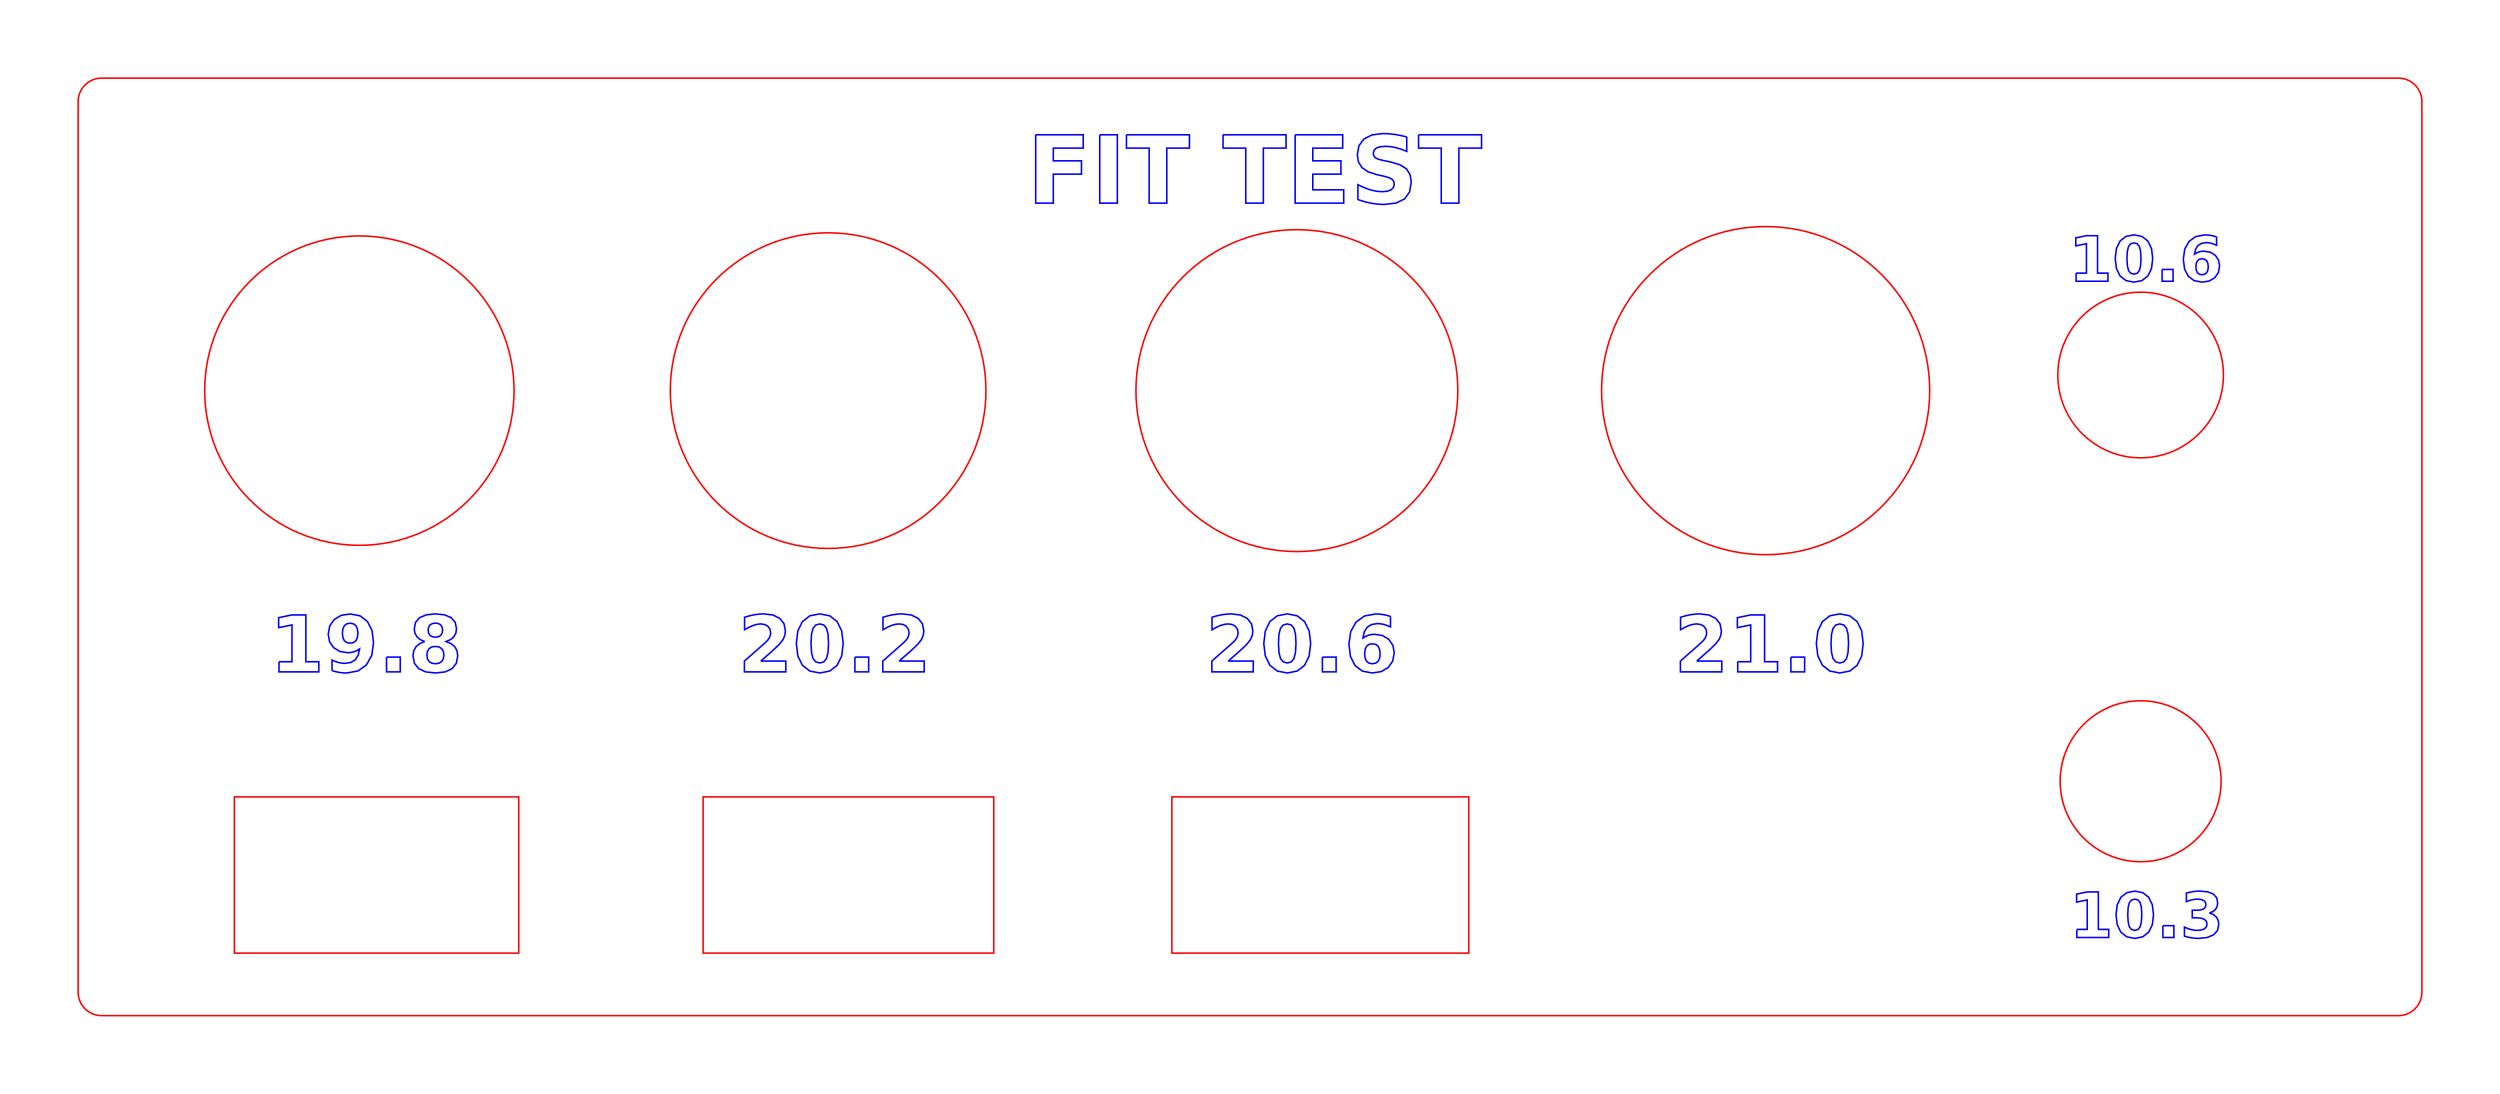
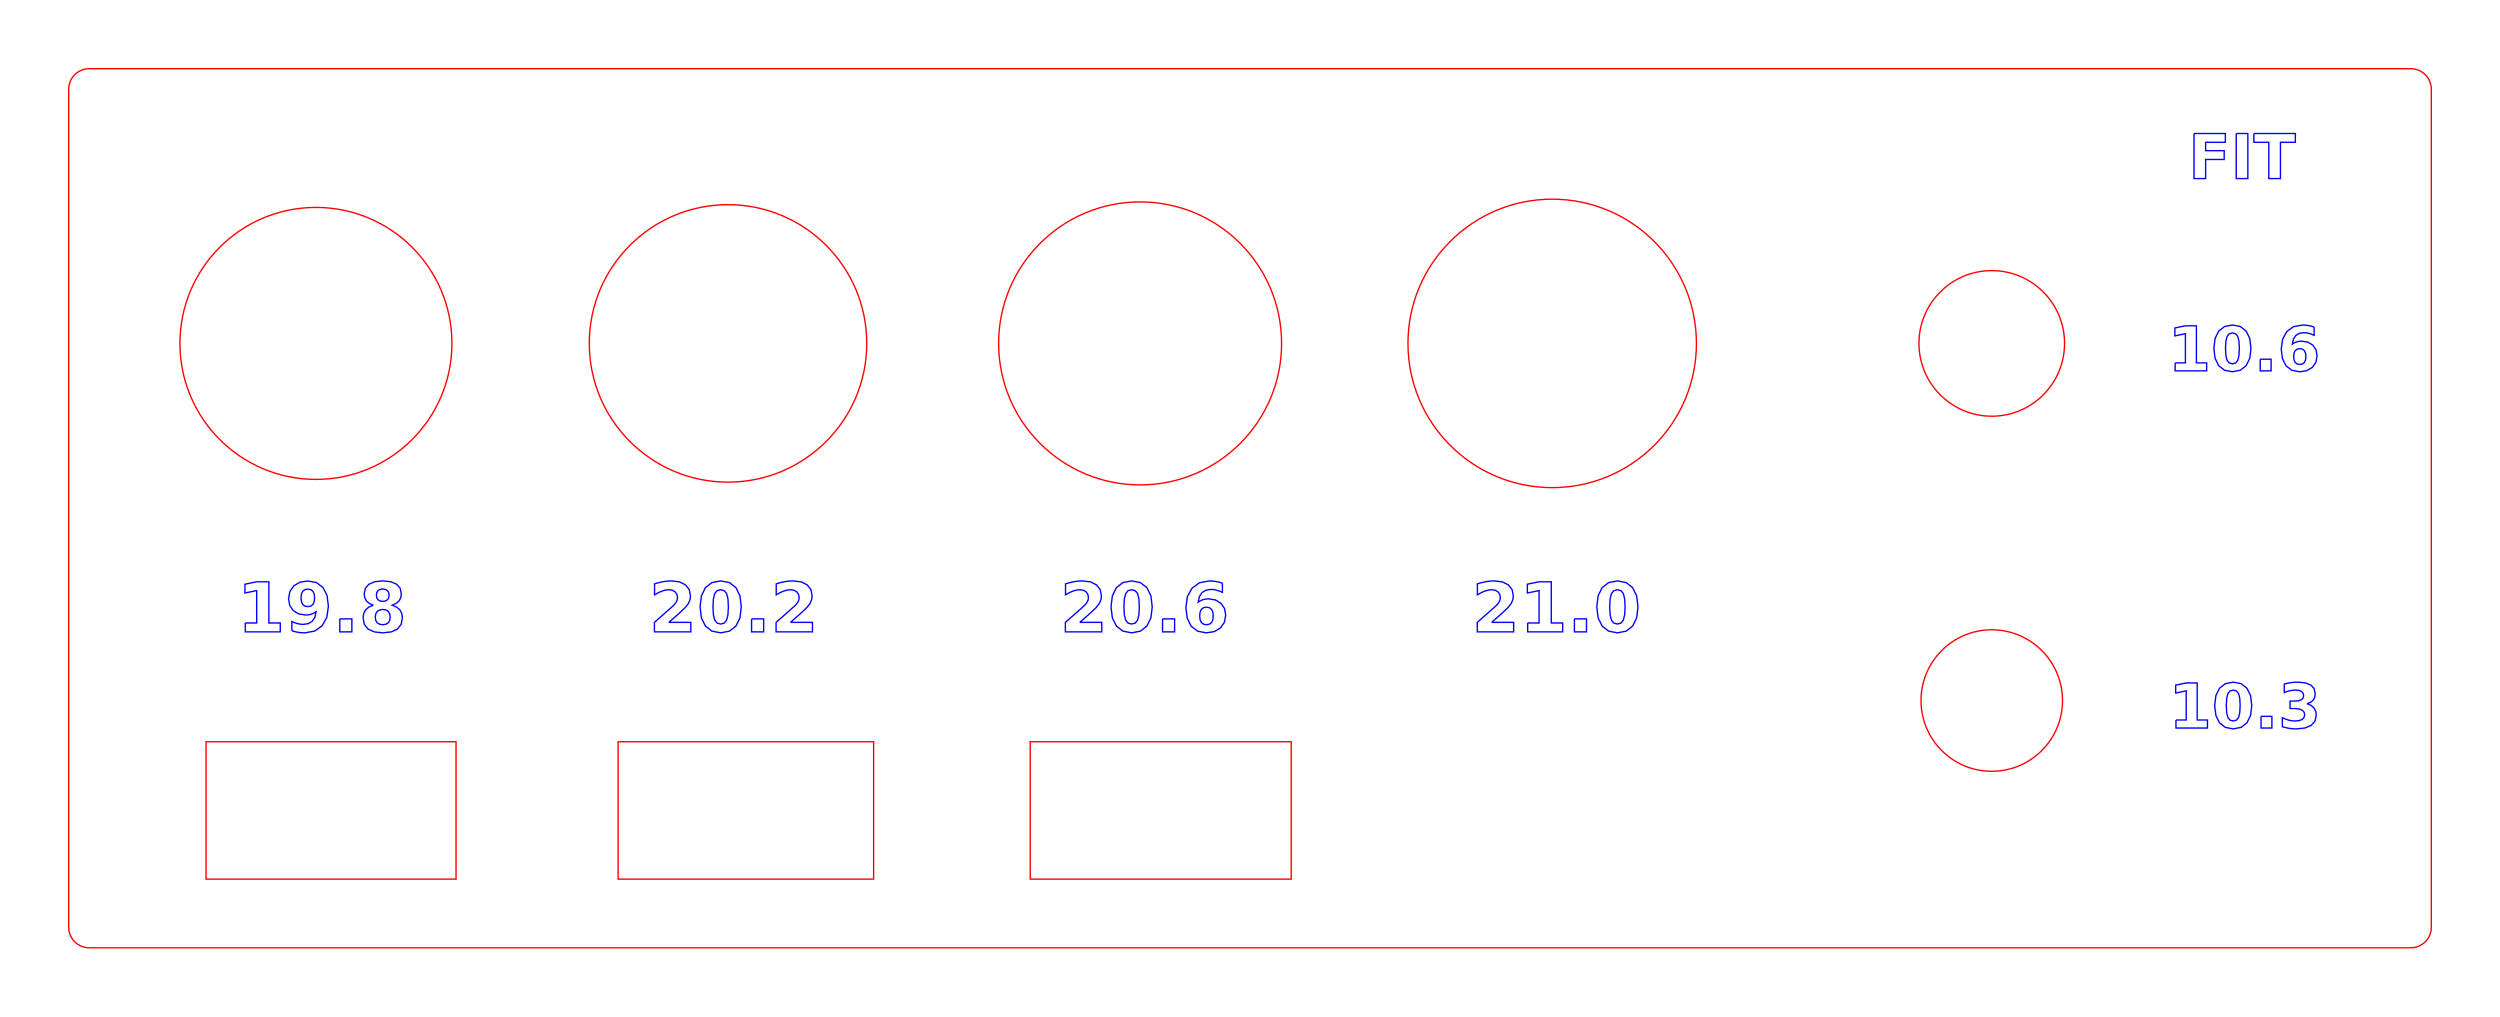
- <svg xmlns="http://www.w3.org/2000/svg" width="160mm" height="70mm" viewBox="0 0 160 70">
+ <svg xmlns="http://www.w3.org/2000/svg" width="182mm" height="74mm" viewBox="0 0 182 74">
  <g id="CUT" fill="none" stroke="#FF0000" stroke-width="0.1">
-     <path d="M6.065,64.935 L5.926,64.886 L5.793,64.823 L5.667,64.747 L5.548,64.660 L5.439,64.561 L5.340,64.452 L5.253,64.333 L5.177,64.207 L5.114,64.074 L5.065,63.935 L5.029,63.793 L5.007,63.647 L5.000,63.500 L5.000,6.500 L5.007,6.353 L5.029,6.207 L5.065,6.065 L5.114,5.926 L5.177,5.793 L5.253,5.667 L5.340,5.548 L5.439,5.439 L5.548,5.340 L5.667,5.253 L5.793,5.177 L5.926,5.114 L6.065,5.065 L6.207,5.029 L6.353,5.007 L6.500,5.000 L153.500,5.000 L153.647,5.007 L153.793,5.029 L153.935,5.065 L154.074,5.114 L154.207,5.177 L154.333,5.253 L154.452,5.340 L154.561,5.439 L154.660,5.548 L154.747,5.667 L154.823,5.793 L154.886,5.926 L154.935,6.065 L154.971,6.207 L154.993,6.353 L155.000,6.500 L155.000,63.500 L154.993,63.647 L154.971,63.793 L154.935,63.935 L154.886,64.074 L154.823,64.207 L154.747,64.333 L154.660,64.452 L154.561,64.561 L154.452,64.660 L154.333,64.747 L154.207,64.823 L154.074,64.886 L153.935,64.935 L153.793,64.971 L153.647,64.993 L153.500,65.000 L6.500,65.000 L6.353,64.993 L6.207,64.971 L6.065,64.935 Z" />
-     <path d="M15.000,61.000 L33.200,61.000 L33.200,51.000 L15.000,51.000 L15.000,61.000 Z" />
-     <path d="M45.000,51.000 L45.000,61.000 L63.600,61.000 L63.600,51.000 L45.000,51.000 Z" />
-     <path d="M94.000,51.000 L75.000,51.000 L75.000,61.000 L94.000,61.000 L94.000,51.000 Z" />
+     <path d="M6.065,68.935 L5.926,68.886 L5.793,68.823 L5.667,68.747 L5.548,68.660 L5.439,68.561 L5.340,68.452 L5.253,68.333 L5.177,68.207 L5.114,68.074 L5.065,67.935 L5.029,67.793 L5.007,67.647 L5.000,67.500 L5.000,6.500 L5.007,6.353 L5.029,6.207 L5.065,6.065 L5.114,5.926 L5.177,5.793 L5.253,5.667 L5.340,5.548 L5.439,5.439 L5.548,5.340 L5.667,5.253 L5.793,5.177 L5.926,5.114 L6.065,5.065 L6.207,5.029 L6.353,5.007 L6.500,5.000 L175.500,5.000 L175.647,5.007 L175.793,5.029 L175.935,5.065 L176.074,5.114 L176.207,5.177 L176.333,5.253 L176.452,5.340 L176.561,5.439 L176.660,5.548 L176.747,5.667 L176.823,5.793 L176.886,5.926 L176.935,6.065 L176.971,6.207 L176.993,6.353 L177.000,6.500 L177.000,67.500 L176.993,67.647 L176.971,67.793 L176.935,67.935 L176.886,68.074 L176.823,68.207 L176.747,68.333 L176.660,68.452 L176.561,68.561 L176.452,68.660 L176.333,68.747 L176.207,68.823 L176.074,68.886 L175.935,68.935 L175.793,68.971 L175.647,68.993 L175.500,69.000 L6.500,69.000 L6.353,68.993 L6.207,68.971 L6.065,68.935 Z" />
+     <path d="M15.000,64.000 L33.200,64.000 L33.200,54.000 L15.000,54.000 L15.000,64.000 Z" />
+     <path d="M45.000,54.000 L45.000,64.000 L63.600,64.000 L63.600,54.000 L45.000,54.000 Z" />
+     <path d="M94.000,54.000 L75.000,54.000 L75.000,64.000 L94.000,64.000 L94.000,54.000 Z" />
    <circle cx="23.000" cy="25.000" r="9.900" />
    <circle cx="53.000" cy="25.000" r="10.100" />
    <circle cx="83.000" cy="25.000" r="10.300" />
    <circle cx="113.000" cy="25.000" r="10.500" />
-     <circle cx="137.000" cy="50.000" r="5.150" />
-     <circle cx="137.000" cy="24.000" r="5.300" />
+     <circle cx="145.000" cy="51.000" r="5.150" />
+     <circle cx="145.000" cy="25.000" r="5.300" />
  </g>
  <g id="ENGRAVE" fill="none" stroke="#0000FF" stroke-width="0.1">
-     <path d="M17.855,42.351 L18.686,42.351 L18.686,39.995 L17.833,40.170 L17.833,39.530 L18.680,39.355 L19.574,39.355 L19.574,42.351 L20.404,42.351 L20.404,43.000 L17.855,43.000 L17.855,42.351" />
-     <path d="M21.249,42.920 L21.249,42.245 L21.468,42.337 L21.678,42.403 L21.882,42.442 L22.083,42.455 L22.457,42.397 L22.738,42.223 L22.924,41.933 L23.014,41.530 L22.842,41.637 L22.660,41.713 L22.464,41.759 L22.252,41.774 L21.747,41.693 L21.350,41.448 L21.092,41.071 L21.007,40.591 L21.102,40.060 L21.389,39.648 L21.836,39.382 L22.413,39.294 L23.046,39.414 L23.517,39.775 L23.810,40.355 L23.907,41.134 L23.793,41.941 L23.450,42.555 L22.909,42.942 L22.198,43.071 L21.947,43.062 L21.707,43.033 L21.476,42.986 L21.249,42.920" />
-     <path d="M22.408,41.164 L22.624,41.124 L22.779,41.005 L22.872,40.804 L22.904,40.524 L22.872,40.246 L22.779,40.046 L22.624,39.925 L22.408,39.884 L22.192,39.925 L22.037,40.046 L21.944,40.246 L21.913,40.524 L21.944,40.804 L22.037,41.005 L22.192,41.124 L22.408,41.164" />
-     <path d="M24.737,42.055 L25.616,42.055 L25.616,43.000 L24.737,43.000 L24.737,42.055" />
-     <path d="M27.867,41.369 L27.634,41.405 L27.461,41.513 L27.355,41.688 L27.320,41.926 L27.355,42.163 L27.461,42.337 L27.634,42.444 L27.867,42.480 L28.098,42.444 L28.268,42.337 L28.372,42.163 L28.407,41.926 L28.372,41.687 L28.268,41.512 L28.098,41.404 L27.867,41.369" />
-     <path d="M27.181,41.059 L26.890,40.932 L26.680,40.752 L26.554,40.518 L26.512,40.234 L26.598,39.828 L26.856,39.531 L27.281,39.350 L27.867,39.289 L28.449,39.349 L28.872,39.530 L29.131,39.826 L29.217,40.234 L29.174,40.518 L29.047,40.752 L28.837,40.932 L28.546,41.059 L28.871,41.194 L29.106,41.392 L29.248,41.653 L29.295,41.974 L29.205,42.450 L28.935,42.794 L28.488,43.002 L27.867,43.071 L27.244,43.002 L26.794,42.794 L26.522,42.450 L26.432,41.974 L26.479,41.653 L26.621,41.392 L26.855,41.194 L27.181,41.059" />
-     <path d="M27.400,40.329 L27.431,40.521 L27.521,40.663 L27.668,40.751 L27.867,40.780 L28.061,40.751 L28.206,40.663 L28.296,40.521 L28.326,40.329 L28.296,40.137 L28.206,39.996 L28.061,39.909 L27.867,39.880 L27.668,39.909 L27.521,39.997 L27.431,40.138 L27.400,40.329" />
-     <path d="M48.688,42.309 L50.291,42.309 L50.291,43.000 L47.642,43.000 L47.642,42.309 L48.973,41.134 L49.128,40.975 L49.237,40.820 L49.301,40.663 L49.322,40.500 L49.279,40.269 L49.150,40.087 L48.950,39.970 L48.692,39.931 L48.462,39.955 L48.211,40.025 L47.941,40.142 L47.652,40.305 L47.652,39.504 L47.968,39.412 L48.280,39.345 L48.587,39.303 L48.888,39.289 L49.469,39.361 L49.905,39.577 L50.177,39.922 L50.267,40.380 L50.229,40.668 L50.113,40.936 L49.875,41.237 L49.466,41.626 L48.688,42.309" />
-     <path d="M53.026,41.173 L52.994,40.591 L52.898,40.211 L52.726,40.001 L52.466,39.931 L52.207,40.001 L52.034,40.211 L51.937,40.591 L51.905,41.173 L51.937,41.763 L52.034,42.148 L52.207,42.361 L52.466,42.431 L52.724,42.361 L52.896,42.148 L52.993,41.763 L53.026,41.173" />
-     <path d="M53.966,41.181 L53.868,41.983 L53.575,42.579 L53.103,42.948 L52.466,43.071 L51.829,42.948 L51.355,42.579 L51.062,41.983 L50.965,41.181 L51.062,40.377 L51.355,39.781 L51.829,39.412 L52.466,39.289 L53.103,39.412 L53.575,39.781 L53.868,40.377 L53.966,41.181" />
-     <path d="M54.715,42.055 L55.594,42.055 L55.594,43.000 L54.715,43.000 L54.715,42.055" />
-     <path d="M57.545,42.309 L59.148,42.309 L59.148,43.000 L56.499,43.000 L56.499,42.309 L57.830,41.134 L57.985,40.975 L58.094,40.820 L58.158,40.663 L58.179,40.500 L58.136,40.269 L58.007,40.087 L57.807,39.970 L57.549,39.931 L57.319,39.955 L57.068,40.025 L56.798,40.142 L56.509,40.305 L56.509,39.504 L56.825,39.412 L57.137,39.345 L57.444,39.303 L57.745,39.289 L58.326,39.361 L58.762,39.577 L59.034,39.922 L59.124,40.380 L59.086,40.668 L58.970,40.936 L58.732,41.237 L58.323,41.626 L57.545,42.309" />
-     <path d="M78.605,42.309 L80.209,42.309 L80.209,43.000 L77.559,43.000 L77.559,42.309 L78.890,41.134 L79.045,40.975 L79.154,40.820 L79.218,40.663 L79.239,40.500 L79.196,40.269 L79.067,40.087 L78.867,39.970 L78.609,39.931 L78.379,39.955 L78.128,40.025 L77.858,40.142 L77.570,40.305 L77.570,39.504 L77.885,39.412 L78.197,39.345 L78.504,39.303 L78.805,39.289 L79.386,39.361 L79.822,39.577 L80.094,39.922 L80.184,40.380 L80.146,40.668 L80.030,40.936 L79.792,41.237 L79.384,41.626 L78.605,42.309" />
-     <path d="M82.943,41.173 L82.911,40.591 L82.815,40.211 L82.643,40.001 L82.384,39.931 L82.124,40.001 L81.952,40.211 L81.854,40.591 L81.822,41.173 L81.854,41.763 L81.952,42.148 L82.124,42.361 L82.384,42.431 L82.641,42.361 L82.813,42.148 L82.911,41.763 L82.943,41.173" />
-     <path d="M83.883,41.181 L83.785,41.983 L83.492,42.579 L83.020,42.948 L82.384,43.071 L81.746,42.948 L81.273,42.579 L80.980,41.983 L80.882,41.181 L80.980,40.377 L81.273,39.781 L81.746,39.412 L82.384,39.289 L83.020,39.412 L83.492,39.781 L83.785,40.377 L83.883,41.181" />
-     <path d="M84.632,42.055 L85.511,42.055 L85.511,43.000 L84.632,43.000 L84.632,42.055" />
-     <path d="M87.830,41.201 L87.614,41.241 L87.460,41.361 L87.368,41.561 L87.337,41.841 L87.368,42.120 L87.460,42.320 L87.614,42.440 L87.830,42.480 L88.048,42.440 L88.202,42.320 L88.295,42.120 L88.326,41.841 L88.295,41.561 L88.202,41.361 L88.048,41.241 L87.830,41.201" />
-     <path d="M88.992,39.450 L88.992,40.124 L88.767,40.029 L88.555,39.962 L88.352,39.922 L88.155,39.909 L87.781,39.968 L87.501,40.143 L87.315,40.432 L87.227,40.834 L87.395,40.730 L87.576,40.655 L87.773,40.610 L87.987,40.595 L88.491,40.677 L88.888,40.923 L89.146,41.300 L89.231,41.779 L89.135,42.307 L88.848,42.718 L88.399,42.983 L87.820,43.071 L87.190,42.951 L86.720,42.591 L86.429,42.011 L86.331,41.230 L86.445,40.423 L86.787,39.810 L87.327,39.423 L88.035,39.294 L88.283,39.304 L88.523,39.333 L88.759,39.382 L88.992,39.450" />
-     <path d="M108.590,42.309 L110.194,42.309 L110.194,43.000 L107.545,43.000 L107.545,42.309 L108.875,41.134 L109.030,40.975 L109.139,40.820 L109.203,40.663 L109.224,40.500 L109.181,40.269 L109.052,40.087 L108.852,39.970 L108.595,39.931 L108.364,39.955 L108.113,40.025 L107.843,40.142 L107.555,40.305 L107.555,39.504 L107.870,39.412 L108.182,39.345 L108.489,39.303 L108.790,39.289 L109.371,39.361 L109.807,39.577 L110.079,39.922 L110.170,40.380 L110.131,40.668 L110.016,40.936 L109.777,41.237 L109.369,41.626 L108.590,42.309" />
-     <path d="M111.214,42.351 L112.045,42.351 L112.045,39.995 L111.192,40.170 L111.192,39.530 L112.039,39.355 L112.933,39.355 L112.933,42.351 L113.763,42.351 L113.763,43.000 L111.214,43.000 L111.214,42.351" />
-     <path d="M114.617,42.055 L115.496,42.055 L115.496,43.000 L114.617,43.000 L114.617,42.055" />
-     <path d="M118.306,41.173 L118.274,40.591 L118.178,40.211 L118.006,40.001 L117.747,39.931 L117.488,40.001 L117.315,40.211 L117.218,40.591 L117.185,41.173 L117.218,41.763 L117.315,42.148 L117.488,42.361 L117.747,42.431 L118.005,42.361 L118.177,42.148 L118.274,41.763 L118.306,41.173" />
-     <path d="M119.246,41.181 L119.148,41.983 L118.855,42.579 L118.383,42.948 L117.747,43.071 L117.109,42.948 L116.636,42.579 L116.343,41.983 L116.245,41.181 L116.343,40.377 L116.636,39.781 L117.109,39.412 L117.747,39.289 L118.383,39.412 L118.855,39.781 L119.148,40.377 L119.246,41.181" />
-     <path d="M132.919,59.481 L133.583,59.481 L133.583,57.596 L132.902,57.736 L132.902,57.224 L133.579,57.084 L134.294,57.084 L134.294,59.481 L134.958,59.481 L134.958,60.000 L132.919,60.000 L132.919,59.481" />
-     <path d="M137.073,58.539 L137.048,58.073 L136.971,57.769 L136.833,57.601 L136.626,57.545 L136.419,57.601 L136.280,57.769 L136.202,58.073 L136.177,58.539 L136.202,59.010 L136.280,59.319 L136.419,59.488 L136.626,59.545 L136.832,59.488 L136.970,59.319 L137.047,59.010 L137.073,58.539" />
-     <path d="M137.825,58.545 L137.747,59.187 L137.513,59.663 L137.135,59.958 L136.626,60.057 L136.116,59.958 L135.737,59.663 L135.503,59.187 L135.425,58.545 L135.503,57.902 L135.737,57.425 L136.116,57.130 L136.626,57.031 L137.135,57.130 L137.513,57.425 L137.747,57.902 L137.825,58.545" />
-     <path d="M138.425,59.244 L139.128,59.244 L139.128,60.000 L138.425,60.000 L138.425,59.244" />
-     <path d="M141.399,58.428 L141.659,58.532 L141.847,58.692 L141.963,58.906 L142.001,59.172 L141.918,59.554 L141.668,59.831 L141.260,60.000 L140.700,60.057 L140.475,60.048 L140.250,60.021 L140.025,59.975 L139.803,59.912 L139.803,59.332 L140.014,59.425 L140.222,59.491 L140.429,59.532 L140.632,59.545 L140.895,59.519 L141.090,59.442 L141.209,59.316 L141.249,59.144 L141.208,58.969 L141.086,58.843 L140.884,58.766 L140.604,58.740 L140.303,58.740 L140.303,58.256 L140.620,58.256 L140.867,58.233 L141.042,58.167 L141.146,58.055 L141.180,57.896 L141.147,57.748 L141.045,57.637 L140.883,57.568 L140.665,57.545 L140.482,57.555 L140.298,57.586 L140.113,57.637 L139.928,57.707 L139.928,57.156 L140.150,57.102 L140.370,57.062 L140.587,57.039 L140.800,57.031 L141.296,57.078 L141.650,57.218 L141.862,57.452 L141.932,57.779 L141.898,58.012 L141.797,58.198 L141.630,58.337 L141.399,58.428" />
-     <path d="M132.868,17.481 L133.532,17.481 L133.532,15.596 L132.850,15.736 L132.850,15.224 L133.528,15.084 L134.243,15.084 L134.243,17.481 L134.907,17.481 L134.907,18.000 L132.868,18.000 L132.868,17.481" />
-     <path d="M137.022,16.539 L136.996,16.073 L136.919,15.769 L136.782,15.601 L136.574,15.545 L136.367,15.601 L136.229,15.769 L136.151,16.073 L136.125,16.539 L136.151,17.010 L136.229,17.319 L136.367,17.488 L136.574,17.545 L136.781,17.488 L136.918,17.319 L136.996,17.010 L137.022,16.539" />
-     <path d="M137.774,16.545 L137.696,17.187 L137.461,17.663 L137.083,17.958 L136.574,18.057 L136.064,17.958 L135.686,17.663 L135.451,17.187 L135.373,16.545 L135.451,15.902 L135.686,15.425 L136.064,15.130 L136.574,15.031 L137.083,15.130 L137.461,15.425 L137.696,15.902 L137.774,16.545" />
-     <path d="M138.373,17.244 L139.076,17.244 L139.076,18.000 L138.373,18.000 L138.373,17.244" />
-     <path d="M140.932,16.561 L140.759,16.593 L140.636,16.689 L140.562,16.848 L140.537,17.072 L140.562,17.296 L140.636,17.456 L140.759,17.552 L140.932,17.584 L141.106,17.552 L141.229,17.456 L141.303,17.296 L141.328,17.072 L141.303,16.848 L141.229,16.689 L141.106,16.593 L140.932,16.561" />
-     <path d="M141.861,15.160 L141.861,15.699 L141.681,15.623 L141.511,15.569 L141.349,15.538 L141.191,15.528 L140.893,15.574 L140.668,15.714 L140.520,15.946 L140.449,16.267 L140.583,16.184 L140.728,16.124 L140.886,16.088 L141.057,16.076 L141.461,16.142 L141.778,16.338 L141.984,16.640 L142.053,17.023 L141.976,17.445 L141.746,17.774 L141.387,17.986 L140.924,18.057 L140.420,17.961 L140.044,17.673 L139.810,17.209 L139.733,16.584 L139.824,15.939 L140.097,15.448 L140.529,15.138 L141.096,15.035 L141.294,15.043 L141.486,15.066 L141.675,15.105 L141.861,15.160" />
-     <path d="M66.284,8.626 L69.327,8.626 L69.327,9.479 L67.412,9.479 L67.412,10.292 L69.214,10.292 L69.214,11.146 L67.412,11.146 L67.412,13.000 L66.284,13.000 L66.284,8.626" />
-     <path d="M70.383,8.626 L71.510,8.626 L71.510,13.000 L70.383,13.000 L70.383,8.626" />
-     <path d="M72.093,8.626 L76.124,8.626 L76.124,9.479 L74.674,9.479 L74.674,13.000 L73.546,13.000 L73.546,9.479 L72.093,9.479 L72.093,8.626" />
-     <path d="M78.275,8.626 L82.306,8.626 L82.306,9.479 L80.855,9.479 L80.855,13.000 L79.728,13.000 L79.728,9.479 L78.275,9.479 L78.275,8.626" />
-     <path d="M82.890,8.626 L85.933,8.626 L85.933,9.479 L84.018,9.479 L84.018,10.292 L85.820,10.292 L85.820,11.146 L84.018,11.146 L84.018,12.148 L85.998,12.148 L85.998,13.000 L82.890,13.000 L82.890,8.626" />
-     <path d="M90.032,8.763 L90.032,9.690 L89.676,9.548 L89.329,9.447 L88.996,9.385 L88.682,9.364 L88.330,9.392 L88.084,9.476 L87.939,9.617 L87.890,9.821 L87.923,9.978 L88.021,10.096 L88.204,10.186 L88.494,10.263 L88.974,10.360 L89.598,10.545 L90.011,10.806 L90.242,11.168 L90.320,11.656 L90.212,12.286 L89.890,12.732 L89.348,12.997 L88.579,13.085 L88.162,13.065 L87.744,13.006 L87.325,12.908 L86.906,12.771 L86.906,11.820 L87.318,12.015 L87.716,12.155 L88.100,12.240 L88.471,12.268 L88.797,12.237 L89.036,12.145 L89.183,11.995 L89.232,11.792 L89.199,11.611 L89.099,11.477 L88.899,11.371 L88.567,11.277 L88.130,11.180 L87.562,10.998 L87.170,10.732 L86.943,10.371 L86.868,9.903 L86.973,9.325 L87.290,8.898 L87.804,8.635 L88.503,8.547 L88.869,8.560 L89.244,8.601 L89.631,8.669 L90.032,8.763" />
-     <path d="M90.787,8.626 L94.819,8.626 L94.819,9.479 L93.368,9.479 L93.368,13.000 L92.240,13.000 L92.240,9.479 L90.787,9.479 L90.787,8.626" />
+     <path d="M17.855,45.351 L18.686,45.351 L18.686,42.995 L17.833,43.170 L17.833,42.530 L18.680,42.355 L19.574,42.355 L19.574,45.351 L20.404,45.351 L20.404,46.000 L17.855,46.000 L17.855,45.351" />
+     <path d="M21.249,45.920 L21.249,45.245 L21.468,45.337 L21.678,45.403 L21.882,45.442 L22.083,45.455 L22.457,45.397 L22.738,45.223 L22.924,44.933 L23.014,44.530 L22.842,44.637 L22.660,44.713 L22.464,44.759 L22.252,44.774 L21.747,44.693 L21.350,44.448 L21.092,44.071 L21.007,43.591 L21.102,43.060 L21.389,42.648 L21.836,42.382 L22.413,42.294 L23.046,42.414 L23.517,42.775 L23.810,43.355 L23.907,44.134 L23.793,44.941 L23.450,45.555 L22.909,45.942 L22.198,46.071 L21.947,46.062 L21.707,46.033 L21.476,45.986 L21.249,45.920" />
+     <path d="M22.408,44.164 L22.624,44.124 L22.779,44.005 L22.872,43.804 L22.904,43.524 L22.872,43.246 L22.779,43.046 L22.624,42.925 L22.408,42.884 L22.192,42.925 L22.037,43.046 L21.944,43.246 L21.913,43.524 L21.944,43.804 L22.037,44.005 L22.192,44.124 L22.408,44.164" />
+     <path d="M24.737,45.055 L25.616,45.055 L25.616,46.000 L24.737,46.000 L24.737,45.055" />
+     <path d="M27.867,44.369 L27.634,44.405 L27.461,44.513 L27.355,44.688 L27.320,44.926 L27.355,45.163 L27.461,45.337 L27.634,45.444 L27.867,45.480 L28.098,45.444 L28.268,45.337 L28.372,45.163 L28.407,44.926 L28.372,44.687 L28.268,44.512 L28.098,44.404 L27.867,44.369" />
+     <path d="M27.181,44.059 L26.890,43.932 L26.680,43.752 L26.554,43.518 L26.512,43.234 L26.598,42.828 L26.856,42.531 L27.281,42.350 L27.867,42.289 L28.449,42.349 L28.872,42.530 L29.131,42.826 L29.217,43.234 L29.174,43.518 L29.047,43.752 L28.837,43.932 L28.546,44.059 L28.871,44.194 L29.106,44.392 L29.248,44.653 L29.295,44.974 L29.205,45.450 L28.935,45.794 L28.488,46.002 L27.867,46.071 L27.244,46.002 L26.794,45.794 L26.522,45.450 L26.432,44.974 L26.479,44.653 L26.621,44.392 L26.855,44.194 L27.181,44.059" />
+     <path d="M27.400,43.329 L27.431,43.521 L27.521,43.663 L27.668,43.751 L27.867,43.780 L28.061,43.751 L28.206,43.663 L28.296,43.521 L28.326,43.329 L28.296,43.137 L28.206,42.996 L28.061,42.909 L27.867,42.880 L27.668,42.909 L27.521,42.997 L27.431,43.138 L27.400,43.329" />
+     <path d="M48.688,45.309 L50.291,45.309 L50.291,46.000 L47.642,46.000 L47.642,45.309 L48.973,44.134 L49.128,43.975 L49.237,43.820 L49.301,43.663 L49.322,43.500 L49.279,43.269 L49.150,43.087 L48.950,42.970 L48.692,42.931 L48.462,42.955 L48.211,43.025 L47.941,43.142 L47.652,43.305 L47.652,42.504 L47.968,42.412 L48.280,42.345 L48.587,42.303 L48.888,42.289 L49.469,42.361 L49.905,42.577 L50.177,42.922 L50.267,43.380 L50.229,43.668 L50.113,43.936 L49.875,44.237 L49.466,44.626 L48.688,45.309" />
+     <path d="M53.026,44.173 L52.994,43.591 L52.898,43.211 L52.726,43.001 L52.466,42.931 L52.207,43.001 L52.034,43.211 L51.937,43.591 L51.905,44.173 L51.937,44.763 L52.034,45.148 L52.207,45.361 L52.466,45.431 L52.724,45.361 L52.896,45.148 L52.993,44.763 L53.026,44.173" />
+     <path d="M53.966,44.181 L53.868,44.983 L53.575,45.579 L53.103,45.948 L52.466,46.071 L51.829,45.948 L51.355,45.579 L51.062,44.983 L50.965,44.181 L51.062,43.377 L51.355,42.781 L51.829,42.412 L52.466,42.289 L53.103,42.412 L53.575,42.781 L53.868,43.377 L53.966,44.181" />
+     <path d="M54.715,45.055 L55.594,45.055 L55.594,46.000 L54.715,46.000 L54.715,45.055" />
+     <path d="M57.545,45.309 L59.148,45.309 L59.148,46.000 L56.499,46.000 L56.499,45.309 L57.830,44.134 L57.985,43.975 L58.094,43.820 L58.158,43.663 L58.179,43.500 L58.136,43.269 L58.007,43.087 L57.807,42.970 L57.549,42.931 L57.319,42.955 L57.068,43.025 L56.798,43.142 L56.509,43.305 L56.509,42.504 L56.825,42.412 L57.137,42.345 L57.444,42.303 L57.745,42.289 L58.326,42.361 L58.762,42.577 L59.034,42.922 L59.124,43.380 L59.086,43.668 L58.970,43.936 L58.732,44.237 L58.323,44.626 L57.545,45.309" />
+     <path d="M78.605,45.309 L80.209,45.309 L80.209,46.000 L77.559,46.000 L77.559,45.309 L78.890,44.134 L79.045,43.975 L79.154,43.820 L79.218,43.663 L79.239,43.500 L79.196,43.269 L79.067,43.087 L78.867,42.970 L78.609,42.931 L78.379,42.955 L78.128,43.025 L77.858,43.142 L77.570,43.305 L77.570,42.504 L77.885,42.412 L78.197,42.345 L78.504,42.303 L78.805,42.289 L79.386,42.361 L79.822,42.577 L80.094,42.922 L80.184,43.380 L80.146,43.668 L80.030,43.936 L79.792,44.237 L79.384,44.626 L78.605,45.309" />
+     <path d="M82.943,44.173 L82.911,43.591 L82.815,43.211 L82.643,43.001 L82.384,42.931 L82.124,43.001 L81.952,43.211 L81.854,43.591 L81.822,44.173 L81.854,44.763 L81.952,45.148 L82.124,45.361 L82.384,45.431 L82.641,45.361 L82.813,45.148 L82.911,44.763 L82.943,44.173" />
+     <path d="M83.883,44.181 L83.785,44.983 L83.492,45.579 L83.020,45.948 L82.384,46.071 L81.746,45.948 L81.273,45.579 L80.980,44.983 L80.882,44.181 L80.980,43.377 L81.273,42.781 L81.746,42.412 L82.384,42.289 L83.020,42.412 L83.492,42.781 L83.785,43.377 L83.883,44.181" />
+     <path d="M84.632,45.055 L85.511,45.055 L85.511,46.000 L84.632,46.000 L84.632,45.055" />
+     <path d="M87.830,44.201 L87.614,44.241 L87.460,44.361 L87.368,44.561 L87.337,44.841 L87.368,45.120 L87.460,45.320 L87.614,45.440 L87.830,45.480 L88.048,45.440 L88.202,45.320 L88.295,45.120 L88.326,44.841 L88.295,44.561 L88.202,44.361 L88.048,44.241 L87.830,44.201" />
+     <path d="M88.992,42.450 L88.992,43.124 L88.767,43.029 L88.555,42.962 L88.352,42.922 L88.155,42.909 L87.781,42.968 L87.501,43.143 L87.315,43.432 L87.227,43.834 L87.395,43.730 L87.576,43.655 L87.773,43.610 L87.987,43.595 L88.491,43.677 L88.888,43.923 L89.146,44.300 L89.231,44.779 L89.135,45.307 L88.848,45.718 L88.399,45.983 L87.820,46.071 L87.190,45.951 L86.720,45.591 L86.429,45.011 L86.331,44.230 L86.445,43.423 L86.787,42.810 L87.327,42.423 L88.035,42.294 L88.283,42.304 L88.523,42.333 L88.759,42.382 L88.992,42.450" />
+     <path d="M108.590,45.309 L110.194,45.309 L110.194,46.000 L107.545,46.000 L107.545,45.309 L108.875,44.134 L109.030,43.975 L109.139,43.820 L109.203,43.663 L109.224,43.500 L109.181,43.269 L109.052,43.087 L108.852,42.970 L108.595,42.931 L108.364,42.955 L108.113,43.025 L107.843,43.142 L107.555,43.305 L107.555,42.504 L107.870,42.412 L108.182,42.345 L108.489,42.303 L108.790,42.289 L109.371,42.361 L109.807,42.577 L110.079,42.922 L110.170,43.380 L110.131,43.668 L110.016,43.936 L109.777,44.237 L109.369,44.626 L108.590,45.309" />
+     <path d="M111.214,45.351 L112.045,45.351 L112.045,42.995 L111.192,43.170 L111.192,42.530 L112.039,42.355 L112.933,42.355 L112.933,45.351 L113.763,45.351 L113.763,46.000 L111.214,46.000 L111.214,45.351" />
+     <path d="M114.617,45.055 L115.496,45.055 L115.496,46.000 L114.617,46.000 L114.617,45.055" />
+     <path d="M118.306,44.173 L118.274,43.591 L118.178,43.211 L118.006,43.001 L117.747,42.931 L117.488,43.001 L117.315,43.211 L117.218,43.591 L117.185,44.173 L117.218,44.763 L117.315,45.148 L117.488,45.361 L117.747,45.431 L118.005,45.361 L118.177,45.148 L118.274,44.763 L118.306,44.173" />
+     <path d="M119.246,44.181 L119.148,44.983 L118.855,45.579 L118.383,45.948 L117.747,46.071 L117.109,45.948 L116.636,45.579 L116.343,44.983 L116.245,44.181 L116.343,43.377 L116.636,42.781 L117.109,42.412 L117.747,42.289 L118.383,42.412 L118.855,42.781 L119.148,43.377 L119.246,44.181" />
+     <path d="M158.409,52.416 L159.156,52.416 L159.156,50.295 L158.389,50.453 L158.389,49.877 L159.151,49.719 L159.956,49.719 L159.956,52.416 L160.703,52.416 L160.703,53.000 L158.409,53.000 L158.409,52.416" />
+     <path d="M163.083,51.356 L163.054,50.832 L162.967,50.490 L162.813,50.301 L162.579,50.238 L162.346,50.301 L162.190,50.490 L162.103,50.832 L162.074,51.356 L162.103,51.887 L162.190,52.234 L162.346,52.424 L162.579,52.488 L162.811,52.424 L162.966,52.234 L163.053,51.887 L163.083,51.356" />
+     <path d="M163.928,51.363 L163.841,52.085 L163.577,52.621 L163.152,52.953 L162.579,53.064 L162.005,52.953 L161.579,52.621 L161.316,52.085 L161.228,51.363 L161.316,50.639 L161.579,50.103 L162.005,49.771 L162.579,49.660 L163.152,49.771 L163.577,50.103 L163.841,50.639 L163.928,51.363" />
+     <path d="M164.603,52.150 L165.394,52.150 L165.394,53.000 L164.603,53.000 L164.603,52.150" />
+     <path d="M167.949,51.231 L168.241,51.348 L168.453,51.529 L168.583,51.770 L168.626,52.068 L168.533,52.498 L168.252,52.810 L167.793,53.001 L167.163,53.064 L166.910,53.054 L166.656,53.023 L166.403,52.972 L166.154,52.901 L166.154,52.248 L166.390,52.353 L166.625,52.428 L166.857,52.473 L167.086,52.488 L167.382,52.459 L167.601,52.372 L167.735,52.230 L167.780,52.037 L167.734,51.840 L167.597,51.698 L167.369,51.611 L167.055,51.582 L166.716,51.582 L166.716,51.038 L167.072,51.038 L167.350,51.013 L167.547,50.938 L167.664,50.812 L167.703,50.633 L167.665,50.466 L167.551,50.341 L167.368,50.264 L167.123,50.238 L166.918,50.250 L166.710,50.285 L166.502,50.341 L166.294,50.420 L166.294,49.801 L166.544,49.739 L166.791,49.695 L167.035,49.669 L167.275,49.660 L167.833,49.713 L168.231,49.870 L168.469,50.133 L168.549,50.502 L168.511,50.763 L168.397,50.973 L168.209,51.129 L167.949,51.231" />
+     <path d="M158.351,26.416 L159.098,26.416 L159.098,24.295 L158.331,24.453 L158.331,23.877 L159.093,23.719 L159.898,23.719 L159.898,26.416 L160.645,26.416 L160.645,27.000 L158.351,27.000 L158.351,26.416" />
+     <path d="M163.025,25.356 L162.996,24.832 L162.909,24.490 L162.755,24.301 L162.521,24.238 L162.288,24.301 L162.132,24.490 L162.045,24.832 L162.016,25.356 L162.045,25.887 L162.132,26.234 L162.288,26.424 L162.521,26.488 L162.753,26.424 L162.908,26.234 L162.995,25.887 L163.025,25.356" />
+     <path d="M163.870,25.363 L163.783,26.085 L163.519,26.621 L163.094,26.953 L162.521,27.064 L161.947,26.953 L161.521,26.621 L161.258,26.085 L161.170,25.363 L161.258,24.639 L161.521,24.103 L161.947,23.771 L162.521,23.660 L163.094,23.771 L163.519,24.103 L163.783,24.639 L163.870,25.363" />
+     <path d="M164.545,26.150 L165.336,26.150 L165.336,27.000 L164.545,27.000 L164.545,26.150" />
+     <path d="M167.423,25.381 L167.229,25.417 L167.090,25.525 L167.007,25.704 L166.979,25.957 L167.007,26.208 L167.090,26.388 L167.229,26.496 L167.423,26.532 L167.619,26.496 L167.758,26.388 L167.841,26.208 L167.869,25.957 L167.841,25.704 L167.758,25.525 L167.619,25.417 L167.423,25.381" />
+     <path d="M168.469,23.805 L168.469,24.412 L168.266,24.326 L168.075,24.266 L167.893,24.230 L167.715,24.218 L167.379,24.271 L167.127,24.429 L166.960,24.689 L166.881,25.051 L167.031,24.957 L167.194,24.890 L167.371,24.849 L167.564,24.836 L168.018,24.909 L168.375,25.130 L168.607,25.470 L168.684,25.901 L168.598,26.376 L168.339,26.746 L167.935,26.985 L167.414,27.064 L166.847,26.956 L166.424,26.632 L166.162,26.110 L166.074,25.407 L166.177,24.681 L166.484,24.129 L166.970,23.781 L167.608,23.664 L167.831,23.673 L168.047,23.700 L168.259,23.743 L168.469,23.805" />
+     <path d="M159.723,9.719 L162.006,9.719 L162.006,10.359 L160.569,10.359 L160.569,10.969 L161.921,10.969 L161.921,11.609 L160.569,11.609 L160.569,13.000 L159.723,13.000 L159.723,9.719" />
+     <path d="M162.798,9.719 L163.643,9.719 L163.643,13.000 L162.798,13.000 L162.798,9.719" />
+     <path d="M164.080,9.719 L167.103,9.719 L167.103,10.359 L166.016,10.359 L166.016,13.000 L165.170,13.000 L165.170,10.359 L164.080,10.359 L164.080,9.719" />
  </g>
</svg>
